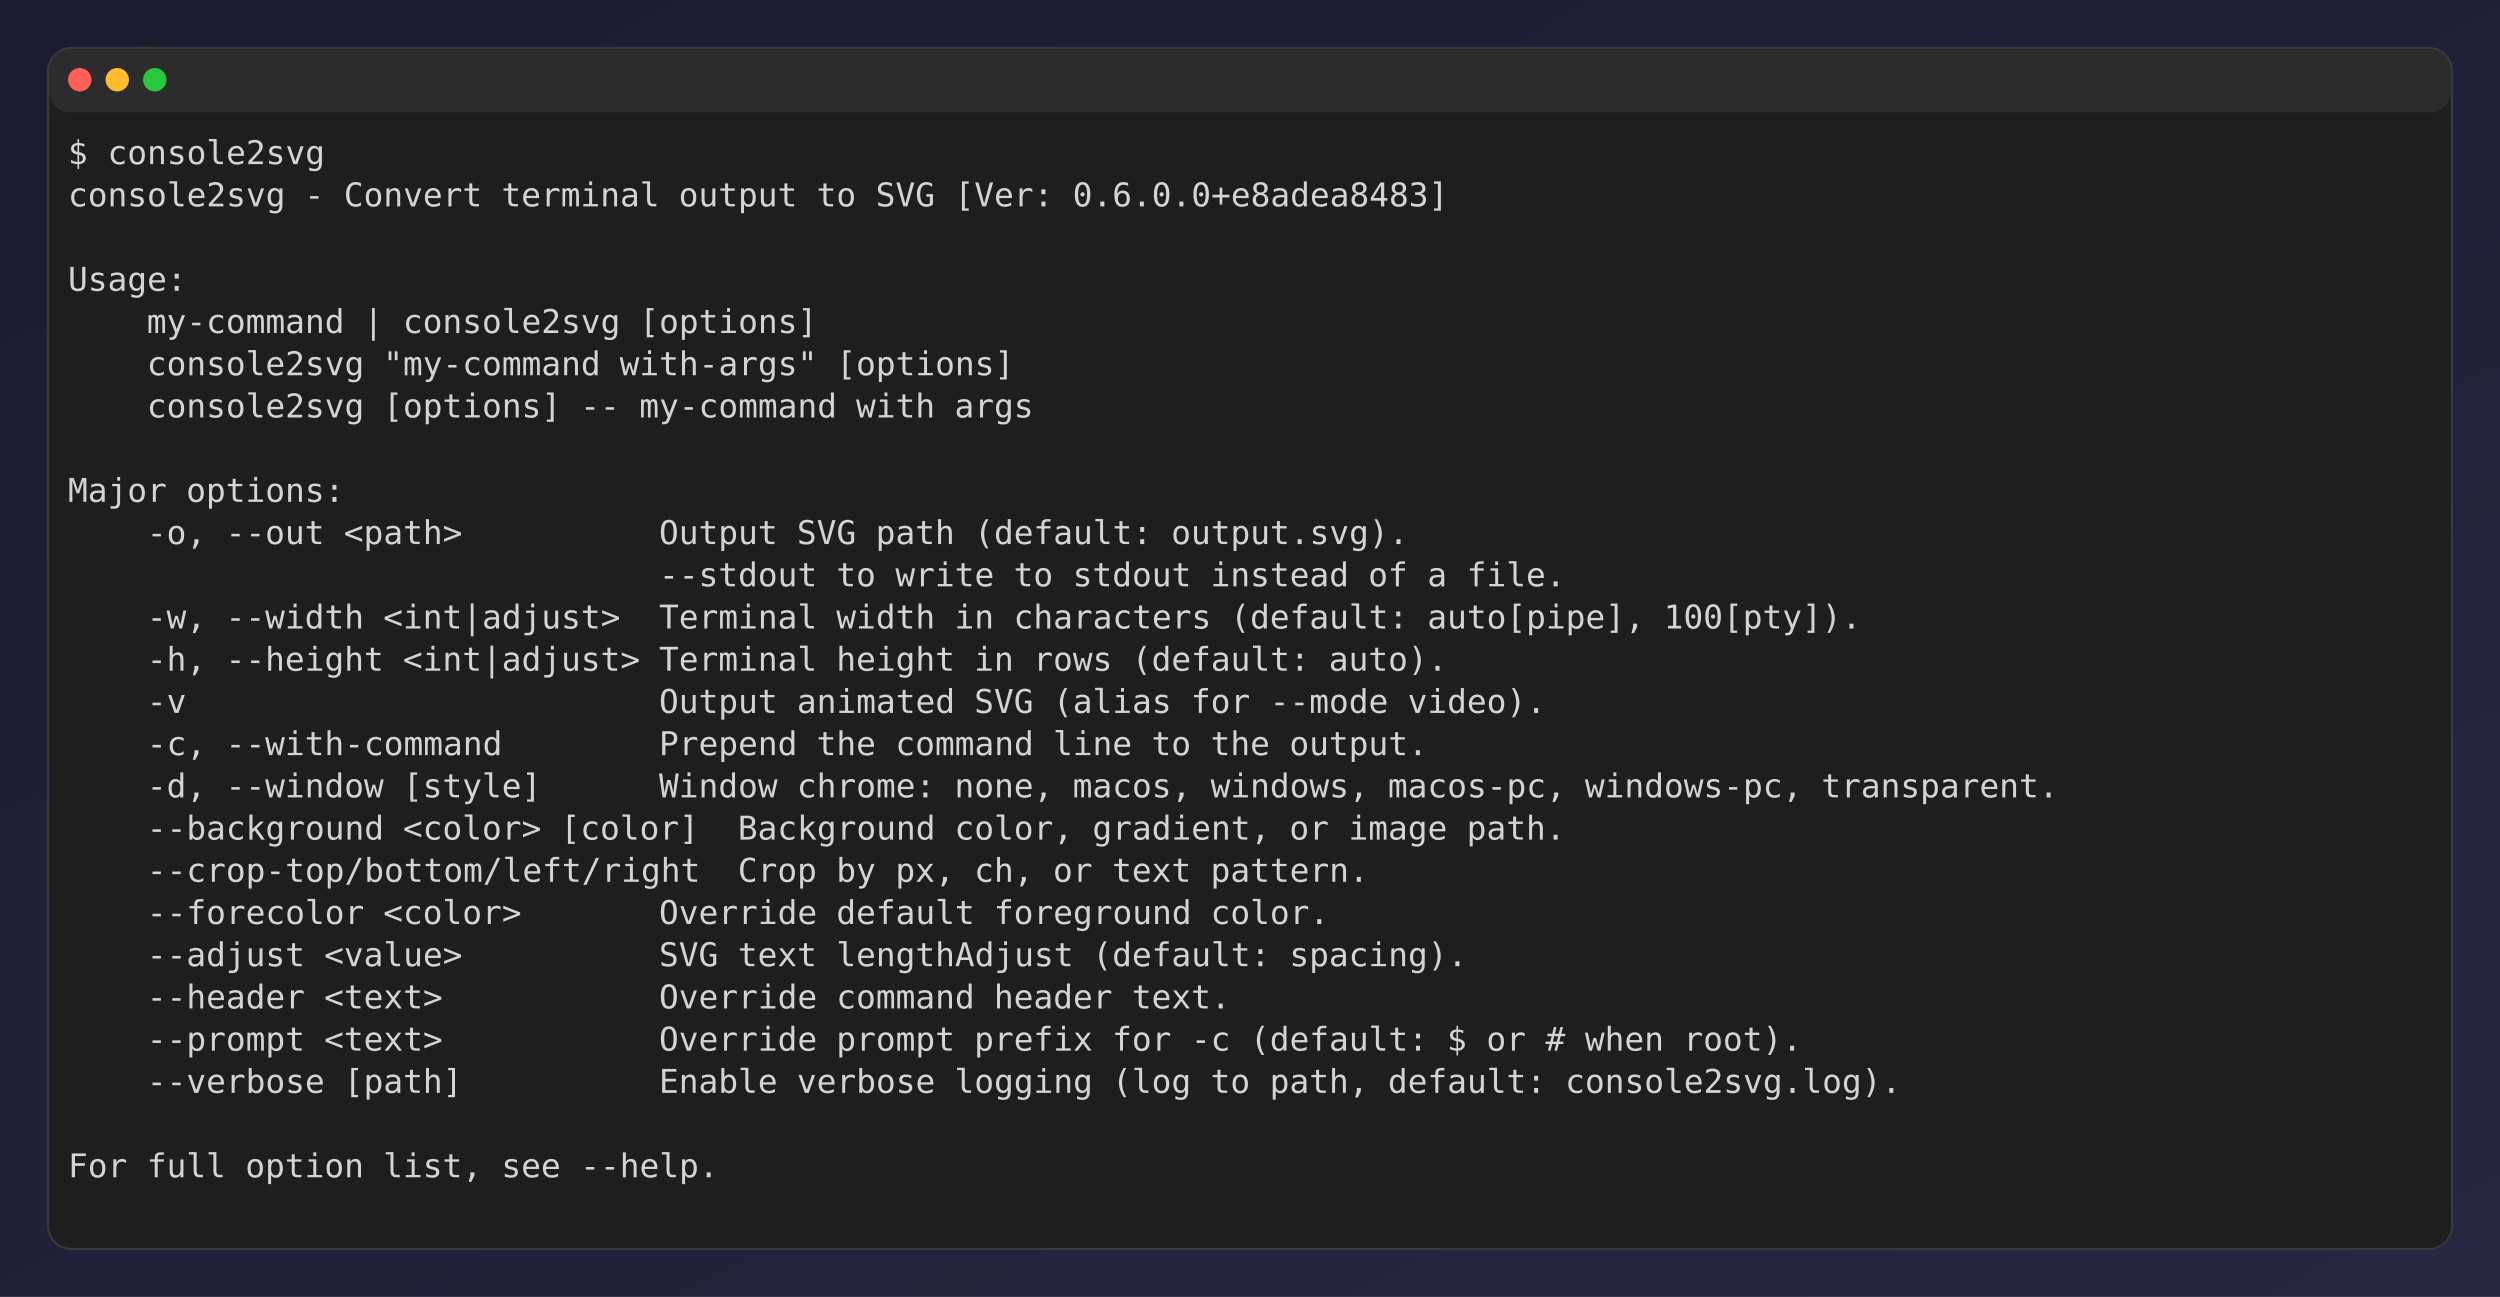
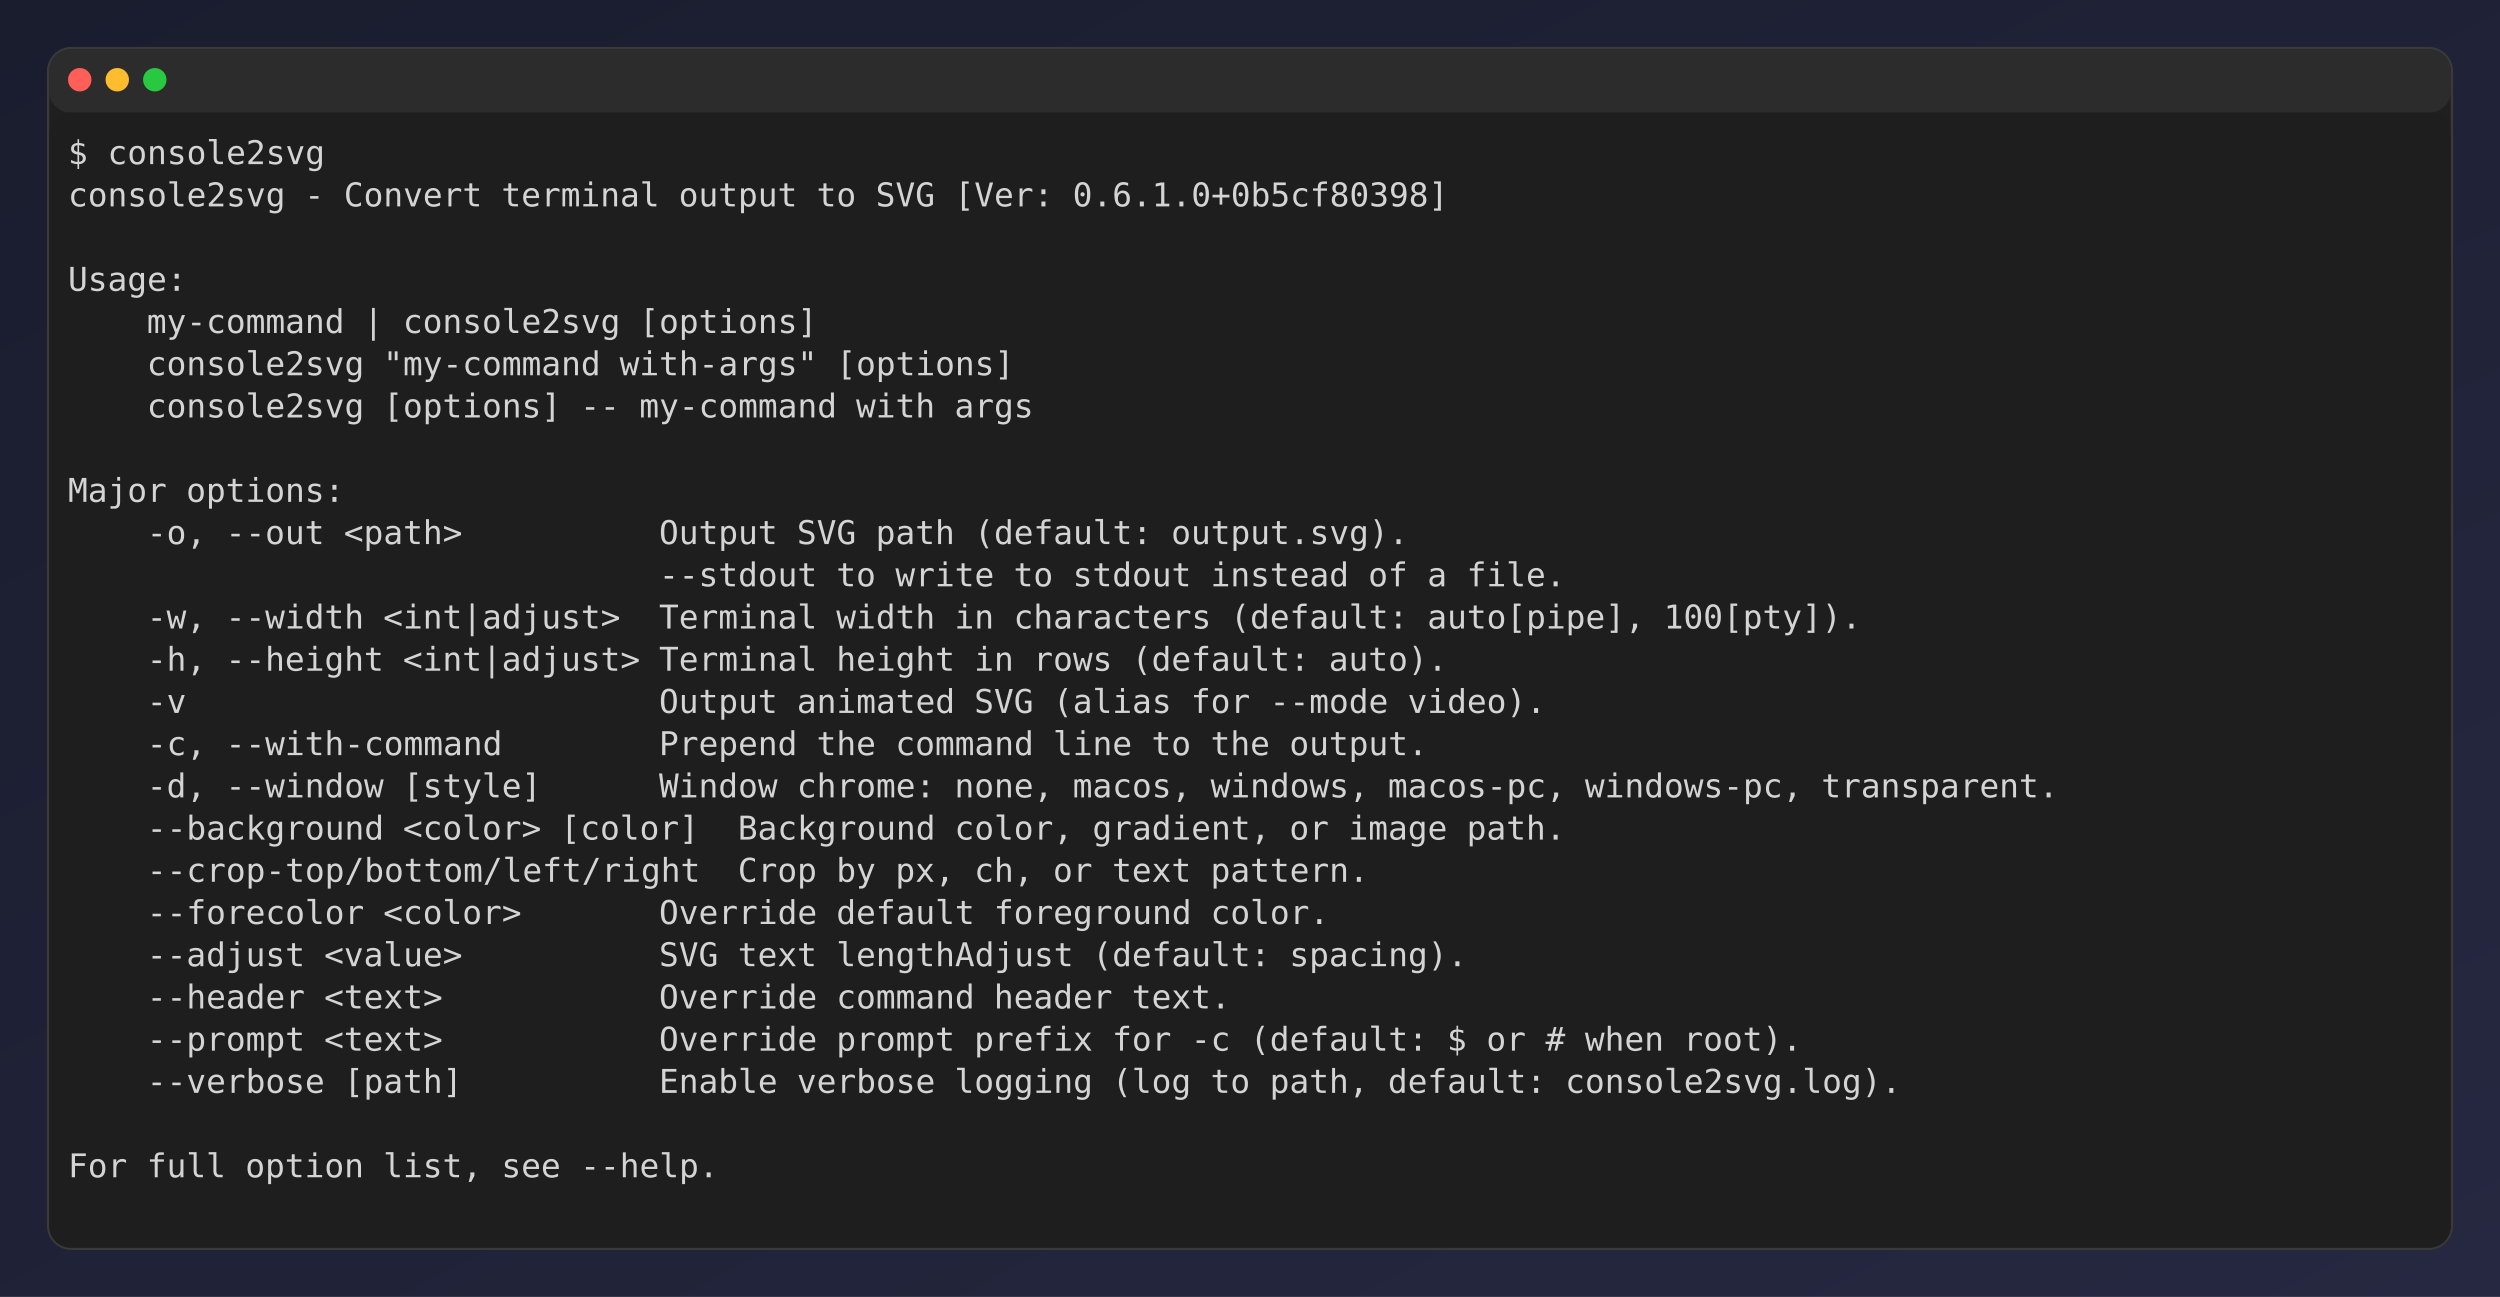
<svg xmlns="http://www.w3.org/2000/svg" viewBox="0 0 1066 553" role="img" aria-label="console2svg output">
  <style>
.crt {
  font-family: ui-monospace,"Cascadia Mono","Segoe UI Mono","SFMono-Regular",Menlo,monospace;
  font-size: 14px;
}
text {
  dominant-baseline: alphabetic;
}
.bg {
  shape-rendering: crispEdges;
}
</style>
  <defs>
    <linearGradient id="desktop-bg" x1="0%" y1="0%" x2="100%" y2="100%">
      <stop offset="0%" stop-color="#1a1d2e" />
      <stop offset="100%" stop-color="#252840" />
    </linearGradient>
  </defs>
  <rect width="1066" height="553" fill="url(#desktop-bg)" />
  <rect x="20.5" y="20.5" rx="10" ry="10" width="1025" height="512" fill="#1f1f1f" stroke="#3a3a3a" />
  <rect x="21" y="21" rx="9" ry="9" width="1024" height="27" fill="#2c2c2c" />
  <circle cx="34" cy="34" r="5" fill="#ff5f57" />
  <circle cx="50" cy="34" r="5" fill="#febc2e" />
  <circle cx="66" cy="34" r="5" fill="#28c840" />
  <rect x="21" y="48" width="1024" height="484" rx="9" ry="9" fill="#1e1e1e" />
  <rect x="29" y="56" width="1008" height="18" fill="#1e1e1e" />
  <text class="crt" x="29" y="70" fill="#d4d4d4">$ console2svg</text>
  <g transform="translate(29 74)">
    <rect width="1008" height="450" fill="#1e1e1e" />
    <text class="crt" x="0" y="14" fill="#d4d4d4" textLength="92.4" lengthAdjust="spacing">console2svg</text>
    <text class="crt" x="100.8" y="14" fill="#d4d4d4" textLength="8.4" lengthAdjust="spacing">-</text>
    <text class="crt" x="117.6" y="14" fill="#d4d4d4" textLength="58.8" lengthAdjust="spacing">Convert</text>
    <text class="crt" x="184.8" y="14" fill="#d4d4d4" textLength="67.2" lengthAdjust="spacing">terminal</text>
    <text class="crt" x="260.4" y="14" fill="#d4d4d4" textLength="50.4" lengthAdjust="spacing">output</text>
    <text class="crt" x="319.2" y="14" fill="#d4d4d4" textLength="16.8" lengthAdjust="spacing">to</text>
    <text class="crt" x="344.4" y="14" fill="#d4d4d4" textLength="25.2" lengthAdjust="spacing">SVG</text>
    <text class="crt" x="378" y="14" fill="#d4d4d4" textLength="42" lengthAdjust="spacing">[Ver:</text>
-     <text class="crt" x="428.4" y="14" fill="#d4d4d4" textLength="159.6" lengthAdjust="spacing">0.6.0.0+e8adea8483]</text>
+     <text class="crt" x="428.4" y="14" fill="#d4d4d4" textLength="159.6" lengthAdjust="spacing">0.6.1.0+0b5cf80398]</text>
    <text class="crt" x="0" y="50" fill="#d4d4d4" textLength="50.4" lengthAdjust="spacing">Usage:</text>
    <text class="crt" x="33.6" y="68" fill="#d4d4d4" textLength="84" lengthAdjust="spacing">my-command</text>
    <text class="crt" x="126" y="68" fill="#d4d4d4" textLength="8.4" lengthAdjust="spacing">|</text>
    <text class="crt" x="142.8" y="68" fill="#d4d4d4" textLength="92.4" lengthAdjust="spacing">console2svg</text>
    <text class="crt" x="243.6" y="68" fill="#d4d4d4" textLength="75.6" lengthAdjust="spacing">[options]</text>
    <text class="crt" x="33.6" y="86" fill="#d4d4d4" textLength="92.4" lengthAdjust="spacing">console2svg</text>
    <text class="crt" x="134.4" y="86" fill="#d4d4d4" textLength="92.4" lengthAdjust="spacing">"my-command</text>
    <text class="crt" x="235.2" y="86" fill="#d4d4d4" textLength="84" lengthAdjust="spacing">with-args"</text>
    <text class="crt" x="327.6" y="86" fill="#d4d4d4" textLength="75.6" lengthAdjust="spacing">[options]</text>
    <text class="crt" x="33.6" y="104" fill="#d4d4d4" textLength="92.4" lengthAdjust="spacing">console2svg</text>
    <text class="crt" x="134.4" y="104" fill="#d4d4d4" textLength="75.6" lengthAdjust="spacing">[options]</text>
    <text class="crt" x="218.4" y="104" fill="#d4d4d4" textLength="16.8" lengthAdjust="spacing">--</text>
    <text class="crt" x="243.6" y="104" fill="#d4d4d4" textLength="84" lengthAdjust="spacing">my-command</text>
    <text class="crt" x="336" y="104" fill="#d4d4d4" textLength="33.6" lengthAdjust="spacing">with</text>
    <text class="crt" x="378" y="104" fill="#d4d4d4" textLength="33.6" lengthAdjust="spacing">args</text>
    <text class="crt" x="0" y="140" fill="#d4d4d4" textLength="42" lengthAdjust="spacing">Major</text>
    <text class="crt" x="50.4" y="140" fill="#d4d4d4" textLength="67.2" lengthAdjust="spacing">options:</text>
    <text class="crt" x="33.6" y="158" fill="#d4d4d4" textLength="25.2" lengthAdjust="spacing">-o,</text>
    <text class="crt" x="67.2" y="158" fill="#d4d4d4" textLength="42" lengthAdjust="spacing">--out</text>
    <text class="crt" x="117.6" y="158" fill="#d4d4d4" textLength="50.4" lengthAdjust="spacing">&lt;path&gt;</text>
    <text class="crt" x="252" y="158" fill="#d4d4d4" textLength="50.4" lengthAdjust="spacing">Output</text>
    <text class="crt" x="310.8" y="158" fill="#d4d4d4" textLength="25.2" lengthAdjust="spacing">SVG</text>
    <text class="crt" x="344.4" y="158" fill="#d4d4d4" textLength="33.6" lengthAdjust="spacing">path</text>
    <text class="crt" x="386.4" y="158" fill="#d4d4d4" textLength="75.6" lengthAdjust="spacing">(default:</text>
    <text class="crt" x="470.4" y="158" fill="#d4d4d4" textLength="100.8" lengthAdjust="spacing">output.svg).</text>
    <text class="crt" x="252" y="176" fill="#d4d4d4" textLength="67.2" lengthAdjust="spacing">--stdout</text>
    <text class="crt" x="327.6" y="176" fill="#d4d4d4" textLength="16.8" lengthAdjust="spacing">to</text>
    <text class="crt" x="352.8" y="176" fill="#d4d4d4" textLength="42" lengthAdjust="spacing">write</text>
    <text class="crt" x="403.2" y="176" fill="#d4d4d4" textLength="16.8" lengthAdjust="spacing">to</text>
    <text class="crt" x="428.4" y="176" fill="#d4d4d4" textLength="50.4" lengthAdjust="spacing">stdout</text>
    <text class="crt" x="487.2" y="176" fill="#d4d4d4" textLength="58.8" lengthAdjust="spacing">instead</text>
    <text class="crt" x="554.4" y="176" fill="#d4d4d4" textLength="16.8" lengthAdjust="spacing">of</text>
    <text class="crt" x="579.6" y="176" fill="#d4d4d4" textLength="8.4" lengthAdjust="spacing">a</text>
    <text class="crt" x="596.4" y="176" fill="#d4d4d4" textLength="42" lengthAdjust="spacing">file.</text>
    <text class="crt" x="33.6" y="194" fill="#d4d4d4" textLength="25.2" lengthAdjust="spacing">-w,</text>
    <text class="crt" x="67.2" y="194" fill="#d4d4d4" textLength="58.8" lengthAdjust="spacing">--width</text>
    <text class="crt" x="134.4" y="194" fill="#d4d4d4" textLength="100.8" lengthAdjust="spacing">&lt;int|adjust&gt;</text>
    <text class="crt" x="252" y="194" fill="#d4d4d4" textLength="67.2" lengthAdjust="spacing">Terminal</text>
    <text class="crt" x="327.6" y="194" fill="#d4d4d4" textLength="42" lengthAdjust="spacing">width</text>
    <text class="crt" x="378" y="194" fill="#d4d4d4" textLength="16.8" lengthAdjust="spacing">in</text>
    <text class="crt" x="403.2" y="194" fill="#d4d4d4" textLength="84" lengthAdjust="spacing">characters</text>
    <text class="crt" x="495.6" y="194" fill="#d4d4d4" textLength="75.6" lengthAdjust="spacing">(default:</text>
    <text class="crt" x="579.6" y="194" fill="#d4d4d4" textLength="92.4" lengthAdjust="spacing">auto[pipe],</text>
    <text class="crt" x="680.4" y="194" fill="#d4d4d4" textLength="84" lengthAdjust="spacing">100[pty]).</text>
    <text class="crt" x="33.6" y="212" fill="#d4d4d4" textLength="25.2" lengthAdjust="spacing">-h,</text>
    <text class="crt" x="67.2" y="212" fill="#d4d4d4" textLength="67.2" lengthAdjust="spacing">--height</text>
    <text class="crt" x="142.8" y="212" fill="#d4d4d4" textLength="100.8" lengthAdjust="spacing">&lt;int|adjust&gt;</text>
    <text class="crt" x="252" y="212" fill="#d4d4d4" textLength="67.2" lengthAdjust="spacing">Terminal</text>
    <text class="crt" x="327.6" y="212" fill="#d4d4d4" textLength="50.4" lengthAdjust="spacing">height</text>
    <text class="crt" x="386.4" y="212" fill="#d4d4d4" textLength="16.8" lengthAdjust="spacing">in</text>
    <text class="crt" x="411.6" y="212" fill="#d4d4d4" textLength="33.6" lengthAdjust="spacing">rows</text>
    <text class="crt" x="453.6" y="212" fill="#d4d4d4" textLength="75.6" lengthAdjust="spacing">(default:</text>
    <text class="crt" x="537.6" y="212" fill="#d4d4d4" textLength="50.4" lengthAdjust="spacing">auto).</text>
    <text class="crt" x="33.6" y="230" fill="#d4d4d4" textLength="16.8" lengthAdjust="spacing">-v</text>
    <text class="crt" x="252" y="230" fill="#d4d4d4" textLength="50.4" lengthAdjust="spacing">Output</text>
    <text class="crt" x="310.8" y="230" fill="#d4d4d4" textLength="67.2" lengthAdjust="spacing">animated</text>
    <text class="crt" x="386.4" y="230" fill="#d4d4d4" textLength="25.2" lengthAdjust="spacing">SVG</text>
    <text class="crt" x="420" y="230" fill="#d4d4d4" textLength="50.4" lengthAdjust="spacing">(alias</text>
    <text class="crt" x="478.8" y="230" fill="#d4d4d4" textLength="25.2" lengthAdjust="spacing">for</text>
    <text class="crt" x="512.4" y="230" fill="#d4d4d4" textLength="50.4" lengthAdjust="spacing">--mode</text>
    <text class="crt" x="571.2" y="230" fill="#d4d4d4" textLength="58.8" lengthAdjust="spacing">video).</text>
    <text class="crt" x="33.6" y="248" fill="#d4d4d4" textLength="25.2" lengthAdjust="spacing">-c,</text>
    <text class="crt" x="67.2" y="248" fill="#d4d4d4" textLength="117.6" lengthAdjust="spacing">--with-command</text>
    <text class="crt" x="252" y="248" fill="#d4d4d4" textLength="58.8" lengthAdjust="spacing">Prepend</text>
    <text class="crt" x="319.2" y="248" fill="#d4d4d4" textLength="25.2" lengthAdjust="spacing">the</text>
    <text class="crt" x="352.8" y="248" fill="#d4d4d4" textLength="58.8" lengthAdjust="spacing">command</text>
    <text class="crt" x="420" y="248" fill="#d4d4d4" textLength="33.6" lengthAdjust="spacing">line</text>
    <text class="crt" x="462" y="248" fill="#d4d4d4" textLength="16.8" lengthAdjust="spacing">to</text>
    <text class="crt" x="487.2" y="248" fill="#d4d4d4" textLength="25.2" lengthAdjust="spacing">the</text>
    <text class="crt" x="520.8" y="248" fill="#d4d4d4" textLength="58.8" lengthAdjust="spacing">output.</text>
    <text class="crt" x="33.6" y="266" fill="#d4d4d4" textLength="25.2" lengthAdjust="spacing">-d,</text>
    <text class="crt" x="67.2" y="266" fill="#d4d4d4" textLength="67.2" lengthAdjust="spacing">--window</text>
    <text class="crt" x="142.8" y="266" fill="#d4d4d4" textLength="58.8" lengthAdjust="spacing">[style]</text>
    <text class="crt" x="252" y="266" fill="#d4d4d4" textLength="50.4" lengthAdjust="spacing">Window</text>
    <text class="crt" x="310.8" y="266" fill="#d4d4d4" textLength="58.8" lengthAdjust="spacing">chrome:</text>
    <text class="crt" x="378" y="266" fill="#d4d4d4" textLength="42" lengthAdjust="spacing">none,</text>
    <text class="crt" x="428.4" y="266" fill="#d4d4d4" textLength="50.4" lengthAdjust="spacing">macos,</text>
    <text class="crt" x="487.2" y="266" fill="#d4d4d4" textLength="67.2" lengthAdjust="spacing">windows,</text>
    <text class="crt" x="562.8" y="266" fill="#d4d4d4" textLength="75.6" lengthAdjust="spacing">macos-pc,</text>
    <text class="crt" x="646.8" y="266" fill="#d4d4d4" textLength="92.4" lengthAdjust="spacing">windows-pc,</text>
    <text class="crt" x="747.6" y="266" fill="#d4d4d4" textLength="100.8" lengthAdjust="spacing">transparent.</text>
    <text class="crt" x="33.6" y="284" fill="#d4d4d4" textLength="100.8" lengthAdjust="spacing">--background</text>
    <text class="crt" x="142.8" y="284" fill="#d4d4d4" textLength="58.8" lengthAdjust="spacing">&lt;color&gt;</text>
    <text class="crt" x="210" y="284" fill="#d4d4d4" textLength="58.8" lengthAdjust="spacing">[color]</text>
    <text class="crt" x="285.6" y="284" fill="#d4d4d4" textLength="84" lengthAdjust="spacing">Background</text>
    <text class="crt" x="378" y="284" fill="#d4d4d4" textLength="50.4" lengthAdjust="spacing">color,</text>
    <text class="crt" x="436.8" y="284" fill="#d4d4d4" textLength="75.6" lengthAdjust="spacing">gradient,</text>
    <text class="crt" x="520.8" y="284" fill="#d4d4d4" textLength="16.8" lengthAdjust="spacing">or</text>
    <text class="crt" x="546" y="284" fill="#d4d4d4" textLength="42" lengthAdjust="spacing">image</text>
    <text class="crt" x="596.4" y="284" fill="#d4d4d4" textLength="42" lengthAdjust="spacing">path.</text>
    <text class="crt" x="33.6" y="302" fill="#d4d4d4" textLength="235.2" lengthAdjust="spacing">--crop-top/bottom/left/right</text>
    <text class="crt" x="285.6" y="302" fill="#d4d4d4" textLength="33.6" lengthAdjust="spacing">Crop</text>
    <text class="crt" x="327.6" y="302" fill="#d4d4d4" textLength="16.8" lengthAdjust="spacing">by</text>
    <text class="crt" x="352.8" y="302" fill="#d4d4d4" textLength="25.2" lengthAdjust="spacing">px,</text>
    <text class="crt" x="386.4" y="302" fill="#d4d4d4" textLength="25.2" lengthAdjust="spacing">ch,</text>
    <text class="crt" x="420" y="302" fill="#d4d4d4" textLength="16.8" lengthAdjust="spacing">or</text>
    <text class="crt" x="445.2" y="302" fill="#d4d4d4" textLength="33.6" lengthAdjust="spacing">text</text>
    <text class="crt" x="487.2" y="302" fill="#d4d4d4" textLength="67.2" lengthAdjust="spacing">pattern.</text>
    <text class="crt" x="33.6" y="320" fill="#d4d4d4" textLength="92.4" lengthAdjust="spacing">--forecolor</text>
    <text class="crt" x="134.4" y="320" fill="#d4d4d4" textLength="58.8" lengthAdjust="spacing">&lt;color&gt;</text>
    <text class="crt" x="252" y="320" fill="#d4d4d4" textLength="67.2" lengthAdjust="spacing">Override</text>
    <text class="crt" x="327.6" y="320" fill="#d4d4d4" textLength="58.8" lengthAdjust="spacing">default</text>
    <text class="crt" x="394.8" y="320" fill="#d4d4d4" textLength="84" lengthAdjust="spacing">foreground</text>
    <text class="crt" x="487.2" y="320" fill="#d4d4d4" textLength="50.4" lengthAdjust="spacing">color.</text>
    <text class="crt" x="33.6" y="338" fill="#d4d4d4" textLength="67.2" lengthAdjust="spacing">--adjust</text>
    <text class="crt" x="109.2" y="338" fill="#d4d4d4" textLength="58.8" lengthAdjust="spacing">&lt;value&gt;</text>
    <text class="crt" x="252" y="338" fill="#d4d4d4" textLength="25.2" lengthAdjust="spacing">SVG</text>
    <text class="crt" x="285.6" y="338" fill="#d4d4d4" textLength="33.6" lengthAdjust="spacing">text</text>
    <text class="crt" x="327.6" y="338" fill="#d4d4d4" textLength="100.8" lengthAdjust="spacing">lengthAdjust</text>
    <text class="crt" x="436.8" y="338" fill="#d4d4d4" textLength="75.6" lengthAdjust="spacing">(default:</text>
    <text class="crt" x="520.8" y="338" fill="#d4d4d4" textLength="75.6" lengthAdjust="spacing">spacing).</text>
    <text class="crt" x="33.6" y="356" fill="#d4d4d4" textLength="67.2" lengthAdjust="spacing">--header</text>
    <text class="crt" x="109.2" y="356" fill="#d4d4d4" textLength="50.4" lengthAdjust="spacing">&lt;text&gt;</text>
    <text class="crt" x="252" y="356" fill="#d4d4d4" textLength="67.2" lengthAdjust="spacing">Override</text>
    <text class="crt" x="327.6" y="356" fill="#d4d4d4" textLength="58.8" lengthAdjust="spacing">command</text>
    <text class="crt" x="394.8" y="356" fill="#d4d4d4" textLength="50.4" lengthAdjust="spacing">header</text>
    <text class="crt" x="453.6" y="356" fill="#d4d4d4" textLength="42" lengthAdjust="spacing">text.</text>
    <text class="crt" x="33.6" y="374" fill="#d4d4d4" textLength="67.2" lengthAdjust="spacing">--prompt</text>
    <text class="crt" x="109.2" y="374" fill="#d4d4d4" textLength="50.4" lengthAdjust="spacing">&lt;text&gt;</text>
    <text class="crt" x="252" y="374" fill="#d4d4d4" textLength="67.2" lengthAdjust="spacing">Override</text>
    <text class="crt" x="327.6" y="374" fill="#d4d4d4" textLength="50.4" lengthAdjust="spacing">prompt</text>
    <text class="crt" x="386.4" y="374" fill="#d4d4d4" textLength="50.4" lengthAdjust="spacing">prefix</text>
    <text class="crt" x="445.2" y="374" fill="#d4d4d4" textLength="25.2" lengthAdjust="spacing">for</text>
    <text class="crt" x="478.8" y="374" fill="#d4d4d4" textLength="16.8" lengthAdjust="spacing">-c</text>
    <text class="crt" x="504" y="374" fill="#d4d4d4" textLength="75.6" lengthAdjust="spacing">(default:</text>
    <text class="crt" x="588" y="374" fill="#d4d4d4" textLength="8.4" lengthAdjust="spacing">$</text>
    <text class="crt" x="604.8" y="374" fill="#d4d4d4" textLength="16.8" lengthAdjust="spacing">or</text>
    <text class="crt" x="630" y="374" fill="#d4d4d4" textLength="8.4" lengthAdjust="spacing">#</text>
    <text class="crt" x="646.8" y="374" fill="#d4d4d4" textLength="33.6" lengthAdjust="spacing">when</text>
    <text class="crt" x="688.8" y="374" fill="#d4d4d4" textLength="50.4" lengthAdjust="spacing">root).</text>
    <text class="crt" x="33.6" y="392" fill="#d4d4d4" textLength="75.6" lengthAdjust="spacing">--verbose</text>
    <text class="crt" x="117.6" y="392" fill="#d4d4d4" textLength="50.4" lengthAdjust="spacing">[path]</text>
    <text class="crt" x="252" y="392" fill="#d4d4d4" textLength="50.4" lengthAdjust="spacing">Enable</text>
    <text class="crt" x="310.8" y="392" fill="#d4d4d4" textLength="58.8" lengthAdjust="spacing">verbose</text>
    <text class="crt" x="378" y="392" fill="#d4d4d4" textLength="58.8" lengthAdjust="spacing">logging</text>
    <text class="crt" x="445.2" y="392" fill="#d4d4d4" textLength="33.6" lengthAdjust="spacing">(log</text>
    <text class="crt" x="487.2" y="392" fill="#d4d4d4" textLength="16.8" lengthAdjust="spacing">to</text>
    <text class="crt" x="512.4" y="392" fill="#d4d4d4" textLength="42" lengthAdjust="spacing">path,</text>
    <text class="crt" x="562.8" y="392" fill="#d4d4d4" textLength="67.2" lengthAdjust="spacing">default:</text>
    <text class="crt" x="638.4" y="392" fill="#d4d4d4" textLength="142.8" lengthAdjust="spacing">console2svg.log).</text>
    <text class="crt" x="0" y="428" fill="#d4d4d4" textLength="25.2" lengthAdjust="spacing">For</text>
    <text class="crt" x="33.6" y="428" fill="#d4d4d4" textLength="33.6" lengthAdjust="spacing">full</text>
    <text class="crt" x="75.6" y="428" fill="#d4d4d4" textLength="50.4" lengthAdjust="spacing">option</text>
    <text class="crt" x="134.4" y="428" fill="#d4d4d4" textLength="42" lengthAdjust="spacing">list,</text>
    <text class="crt" x="184.8" y="428" fill="#d4d4d4" textLength="25.2" lengthAdjust="spacing">see</text>
    <text class="crt" x="218.4" y="428" fill="#d4d4d4" textLength="58.8" lengthAdjust="spacing">--help.</text>
  </g>
</svg>
